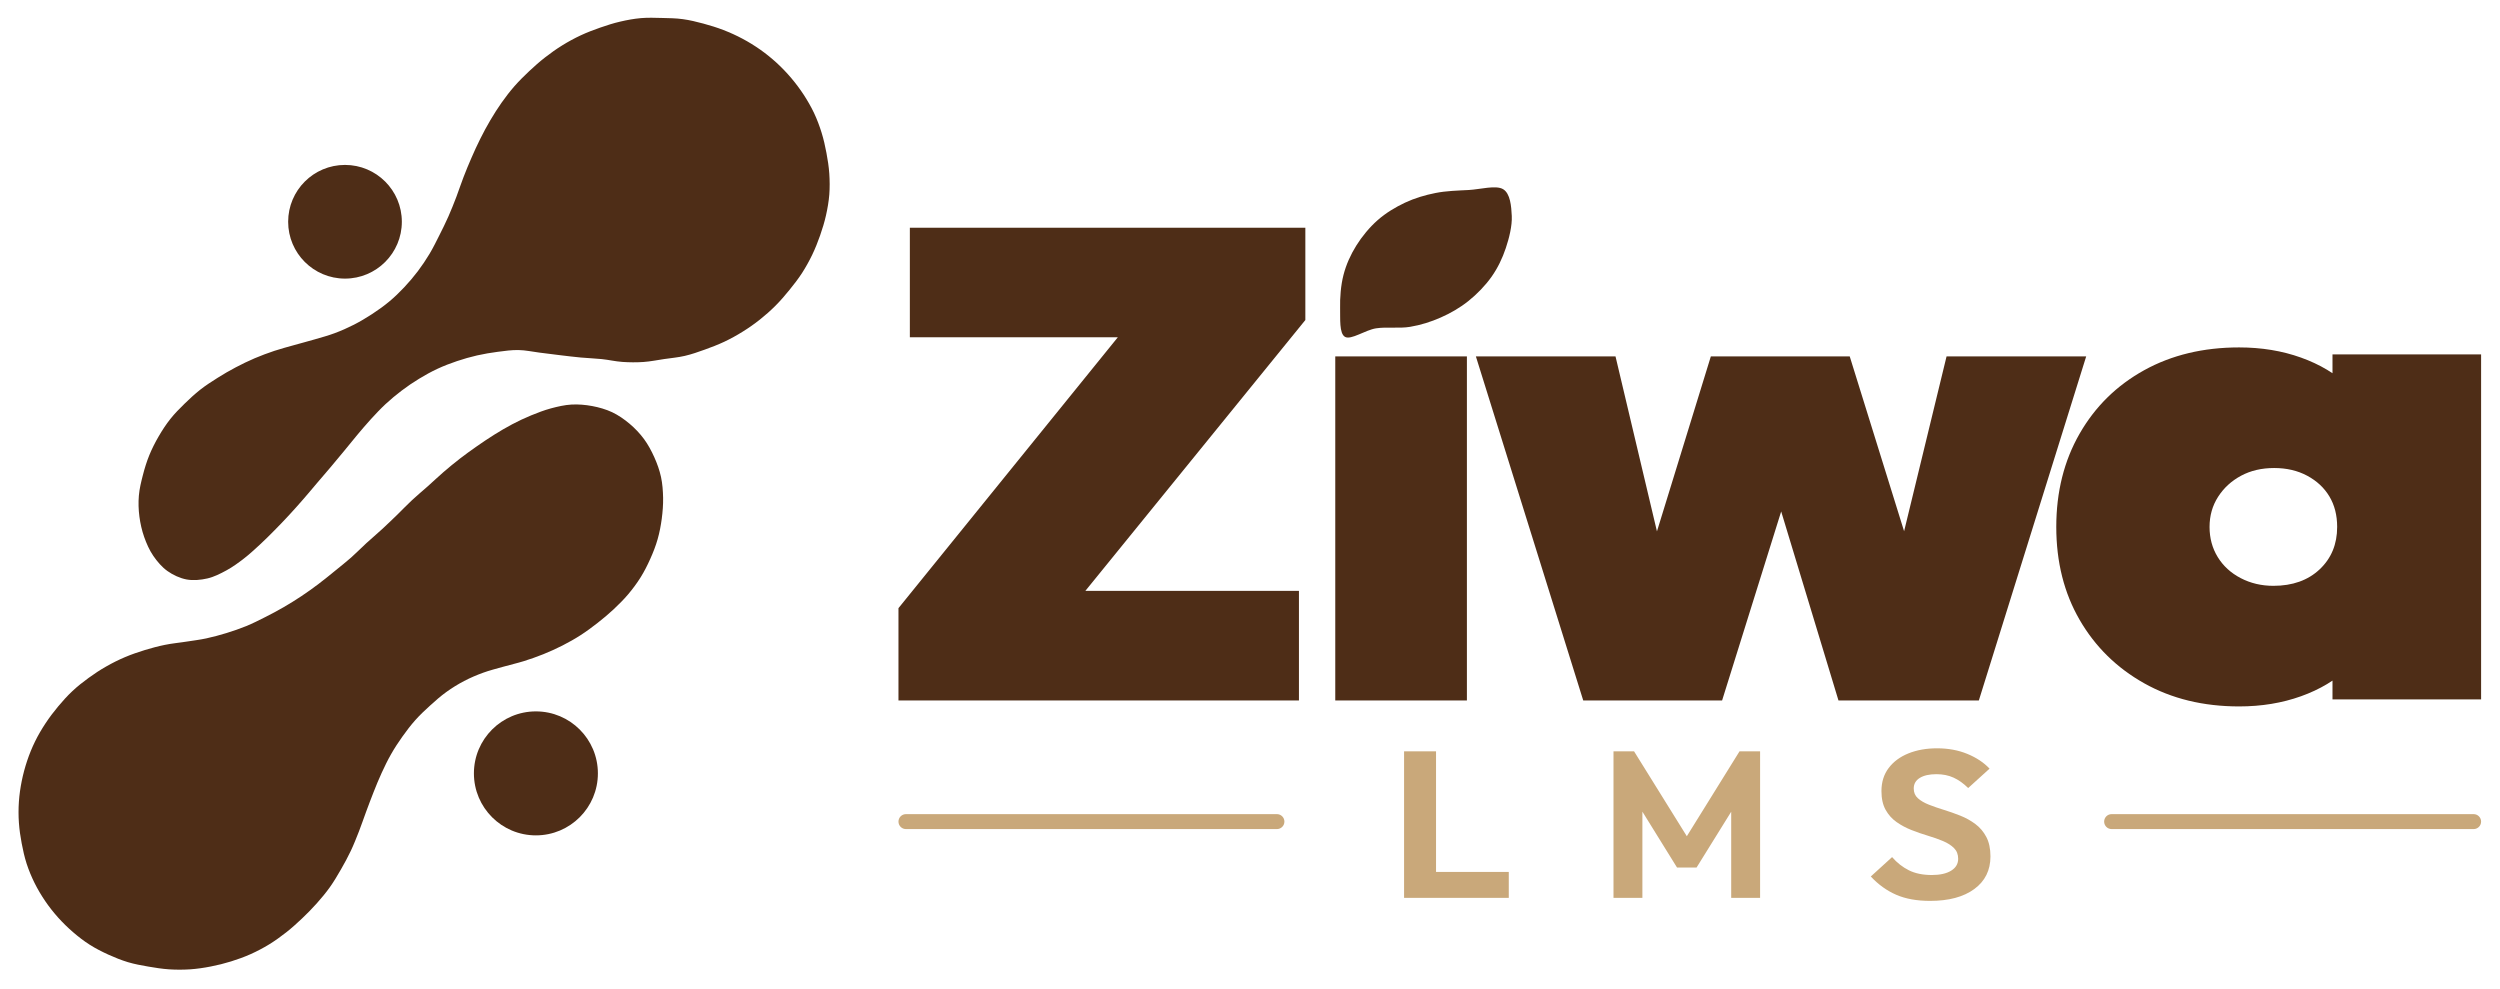
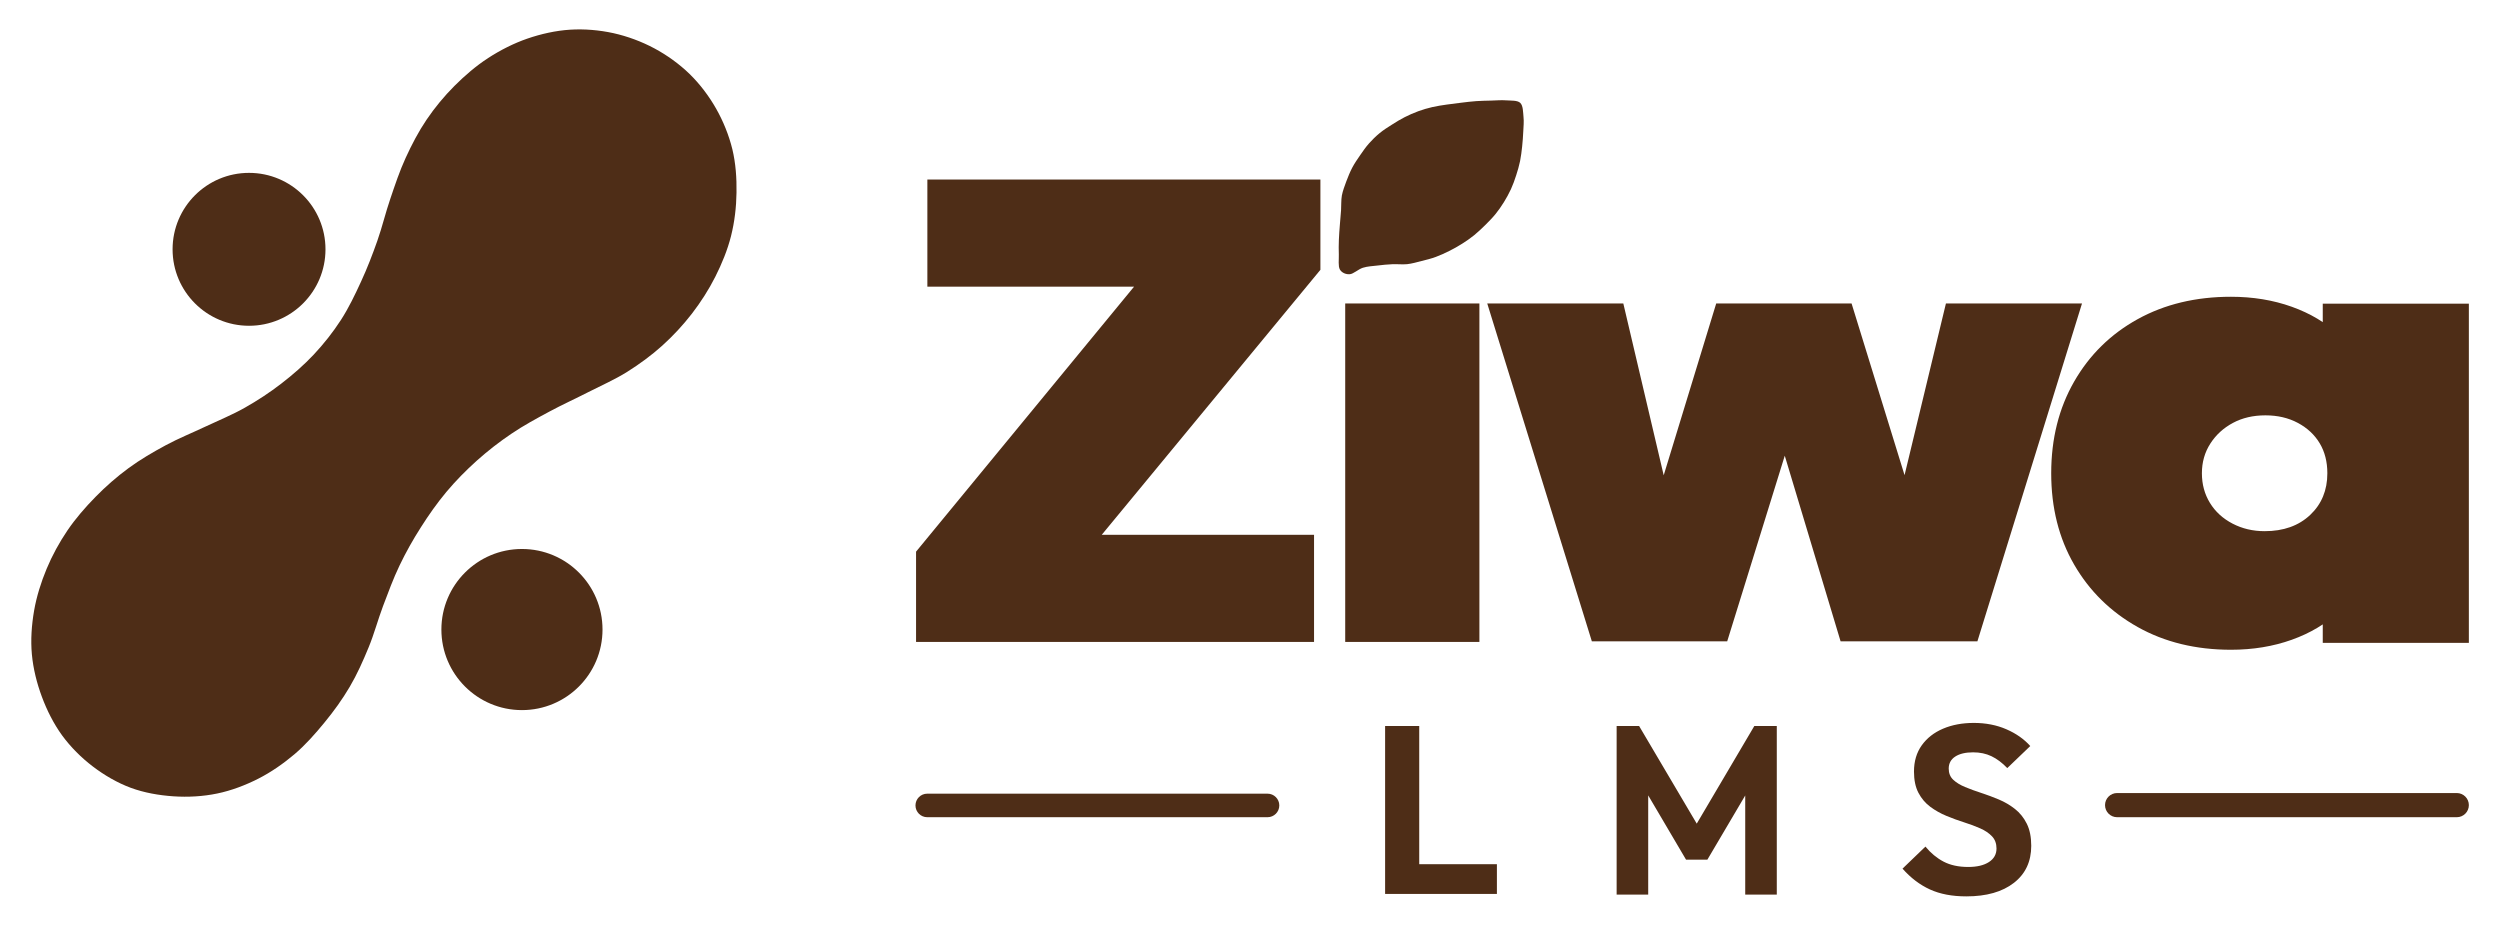
- <svg xmlns="http://www.w3.org/2000/svg" viewBox="105 101.875 835 330.25" width="835" height="330" role="img" aria-label="Ziwa LMS">
-   <g transform="translate(100 100)">
-     <path fill="#4E2D17" d="M218.94 7.93C216.62 8.13 214.30 8.56 212.03 9.09C209.76 9.61 207.52 10.33 205.31 11.10C203.11 11.87 200.91 12.70 198.79 13.69C196.68 14.68 194.61 15.80 192.63 17.03C190.64 18.26 188.72 19.62 186.88 21.06C185.04 22.49 183.29 24.05 181.58 25.65C179.88 27.25 178.21 28.90 176.67 30.65C175.13 32.41 173.70 34.27 172.35 36.18C171.00 38.08 169.76 40.07 168.57 42.08C167.38 44.09 166.27 46.16 165.23 48.25C164.18 50.33 163.21 52.47 162.28 54.61C161.34 56.75 160.45 58.92 159.61 61.10C158.76 63.28 158.05 65.51 157.22 67.69C156.38 69.88 155.52 72.06 154.58 74.19C153.63 76.33 152.60 78.43 151.54 80.52C150.49 82.61 149.46 84.71 148.26 86.72C147.06 88.72 145.75 90.67 144.34 92.54C142.93 94.40 141.41 96.19 139.81 97.89C138.21 99.59 136.52 101.23 134.72 102.72C132.93 104.21 131.01 105.57 129.06 106.85C127.10 108.13 125.08 109.33 123.00 110.40C120.92 111.46 118.77 112.41 116.58 113.23C114.40 114.05 112.13 114.65 109.89 115.31C107.64 115.97 105.38 116.55 103.13 117.19C100.88 117.83 98.61 118.41 96.39 119.15C94.17 119.89 91.98 120.71 89.83 121.62C87.68 122.54 85.57 123.56 83.50 124.65C81.43 125.74 79.40 126.91 77.43 128.16C75.45 129.40 73.47 130.68 71.63 132.12C69.80 133.56 68.07 135.16 66.40 136.79C64.73 138.42 63.06 140.10 61.62 141.92C60.17 143.75 58.88 145.73 57.71 147.75C56.54 149.76 55.47 151.87 54.59 154.02C53.71 156.18 53.02 158.43 52.44 160.69C51.86 162.94 51.29 165.24 51.10 167.55C50.90 169.86 50.98 172.24 51.28 174.54C51.58 176.84 52.10 179.16 52.87 181.35C53.64 183.53 54.61 185.75 55.91 187.65C57.21 189.55 58.80 191.43 60.66 192.75C62.51 194.07 64.82 195.14 67.04 195.56C69.26 195.97 71.74 195.74 73.97 195.23C76.19 194.73 78.36 193.62 80.40 192.51C82.44 191.40 84.36 190.00 86.21 188.57C88.05 187.15 89.77 185.55 91.49 183.97C93.21 182.38 94.87 180.73 96.51 179.06C98.16 177.40 99.77 175.71 101.36 173.99C102.95 172.27 104.50 170.53 106.04 168.76C107.58 167.00 109.07 165.20 110.58 163.42C112.10 161.64 113.63 159.87 115.14 158.09C116.64 156.30 118.14 154.50 119.63 152.70C121.12 150.90 122.57 149.06 124.08 147.27C125.58 145.49 127.09 143.69 128.67 141.97C130.25 140.25 131.85 138.53 133.56 136.94C135.28 135.35 137.08 133.85 138.94 132.44C140.80 131.03 142.74 129.70 144.74 128.49C146.73 127.27 148.79 126.14 150.90 125.15C153.02 124.17 155.21 123.32 157.43 122.58C159.64 121.83 161.90 121.19 164.17 120.67C166.45 120.16 168.75 119.77 171.06 119.47C173.37 119.17 175.71 118.83 178.03 118.88C180.35 118.92 182.65 119.44 184.96 119.73C187.27 120.02 189.58 120.32 191.89 120.60C194.20 120.87 196.51 121.17 198.83 121.38C201.15 121.60 203.48 121.66 205.80 121.90C208.12 122.14 210.41 122.69 212.74 122.85C215.07 123.01 217.43 123.03 219.76 122.87C222.08 122.71 224.38 122.23 226.69 121.89C228.99 121.55 231.31 121.36 233.58 120.83C235.84 120.31 238.07 119.52 240.27 118.73C242.47 117.94 244.66 117.10 246.77 116.11C248.88 115.11 250.94 113.98 252.92 112.74C254.91 111.51 256.83 110.16 258.66 108.71C260.49 107.26 262.25 105.70 263.90 104.05C265.55 102.40 267.08 100.61 268.55 98.80C270.02 96.99 271.47 95.13 272.74 93.18C274.00 91.22 275.15 89.16 276.16 87.06C277.17 84.95 278.04 82.77 278.81 80.57C279.58 78.36 280.27 76.11 280.78 73.83C281.29 71.56 281.69 69.25 281.88 66.93C282.06 64.61 282.03 62.23 281.88 59.91C281.72 57.59 281.36 55.29 280.93 53.01C280.50 50.72 279.99 48.43 279.30 46.21C278.61 43.99 277.78 41.77 276.79 39.67C275.79 37.56 274.61 35.52 273.34 33.56C272.06 31.61 270.65 29.72 269.14 27.94C267.63 26.16 266.00 24.46 264.28 22.88C262.56 21.31 260.73 19.83 258.82 18.48C256.91 17.14 254.91 15.90 252.85 14.81C250.79 13.71 248.64 12.74 246.47 11.90C244.29 11.06 242.04 10.37 239.79 9.76C237.53 9.16 235.25 8.59 232.94 8.28C230.64 7.96 228.29 7.93 225.95 7.88C223.62 7.82 221.26 7.73 218.94 7.93Z" />
-     <circle fill="#4E2D17" cx="120.0" cy="76.0" r="19.0" />
-     <path fill="#4E2D17" d="M195.69 137.10C193.39 137.23 191.06 137.78 188.81 138.38C186.57 138.99 184.37 139.84 182.21 140.72C180.05 141.61 177.93 142.61 175.87 143.70C173.80 144.78 171.80 145.99 169.81 147.22C167.83 148.46 165.90 149.77 163.98 151.11C162.07 152.45 160.17 153.81 158.32 155.24C156.48 156.67 154.67 158.16 152.91 159.68C151.14 161.21 149.45 162.83 147.71 164.38C145.96 165.93 144.16 167.42 142.45 169.01C140.74 170.60 139.13 172.30 137.46 173.93C135.78 175.55 134.10 177.18 132.38 178.76C130.67 180.35 128.87 181.84 127.15 183.42C125.43 185.00 123.80 186.68 122.05 188.23C120.30 189.77 118.46 191.22 116.65 192.69C114.84 194.16 113.03 195.65 111.17 197.05C109.30 198.46 107.40 199.83 105.46 201.12C103.52 202.41 101.53 203.65 99.51 204.82C97.49 205.99 95.43 207.09 93.34 208.14C91.26 209.19 89.17 210.25 87.01 211.14C84.85 212.02 82.63 212.78 80.40 213.47C78.17 214.15 75.91 214.77 73.63 215.26C71.35 215.75 69.03 216.02 66.73 216.38C64.43 216.74 62.10 216.95 59.82 217.42C57.54 217.88 55.27 218.49 53.05 219.17C50.82 219.86 48.59 220.62 46.45 221.53C44.31 222.44 42.20 223.49 40.18 224.65C38.15 225.80 36.19 227.09 34.30 228.47C32.42 229.84 30.56 231.29 28.87 232.89C27.17 234.48 25.60 236.23 24.11 238.02C22.61 239.81 21.20 241.68 19.91 243.63C18.63 245.57 17.43 247.60 16.41 249.69C15.38 251.78 14.50 253.96 13.76 256.17C13.02 258.38 12.41 260.65 11.95 262.93C11.49 265.21 11.16 267.52 11.00 269.84C10.84 272.16 10.84 274.53 11.00 276.85C11.16 279.17 11.50 281.48 11.93 283.76C12.36 286.04 12.87 288.34 13.58 290.55C14.30 292.76 15.21 294.94 16.24 297.03C17.28 299.11 18.48 301.14 19.79 303.06C21.10 304.99 22.56 306.83 24.11 308.57C25.67 310.30 27.35 311.95 29.12 313.47C30.88 314.99 32.75 316.44 34.71 317.68C36.68 318.93 38.78 319.99 40.90 320.96C43.03 321.92 45.21 322.81 47.44 323.48C49.67 324.15 51.98 324.56 54.27 324.96C56.56 325.36 58.88 325.72 61.20 325.88C63.52 326.03 65.88 326.03 68.21 325.88C70.53 325.72 72.85 325.38 75.13 324.93C77.42 324.49 79.70 323.92 81.92 323.23C84.15 322.54 86.35 321.74 88.48 320.79C90.61 319.83 92.69 318.74 94.68 317.52C96.66 316.30 98.57 314.92 100.40 313.48C102.23 312.04 103.97 310.46 105.66 308.86C107.35 307.25 109.00 305.59 110.55 303.84C112.10 302.10 113.61 300.30 114.96 298.40C116.31 296.51 117.49 294.48 118.66 292.46C119.82 290.44 120.95 288.38 121.94 286.28C122.94 284.17 123.79 281.99 124.65 279.81C125.50 277.64 126.23 275.42 127.05 273.23C127.87 271.05 128.67 268.85 129.54 266.68C130.40 264.52 131.27 262.34 132.25 260.23C133.23 258.11 134.24 255.99 135.40 253.97C136.55 251.94 137.84 249.98 139.19 248.08C140.54 246.18 141.96 244.31 143.51 242.57C145.06 240.83 146.77 239.23 148.50 237.66C150.22 236.10 151.98 234.54 153.87 233.18C155.75 231.82 157.76 230.58 159.83 229.50C161.89 228.42 164.06 227.50 166.24 226.71C168.43 225.91 170.71 225.36 172.95 224.72C175.20 224.08 177.48 223.57 179.71 222.88C181.93 222.18 184.15 221.41 186.31 220.54C188.47 219.67 190.61 218.70 192.69 217.64C194.76 216.58 196.81 215.44 198.77 214.17C200.73 212.91 202.61 211.51 204.45 210.07C206.28 208.64 208.08 207.14 209.78 205.55C211.48 203.95 213.15 202.29 214.66 200.51C216.16 198.73 217.57 196.84 218.80 194.87C220.04 192.89 221.10 190.79 222.05 188.66C223.00 186.54 223.87 184.33 224.50 182.10C225.14 179.87 225.57 177.57 225.88 175.26C226.18 172.96 226.37 170.60 226.33 168.28C226.28 165.96 226.12 163.58 225.63 161.32C225.14 159.05 224.33 156.80 223.38 154.69C222.43 152.57 221.30 150.47 219.93 148.61C218.55 146.74 216.90 145.01 215.13 143.52C213.36 142.03 211.38 140.65 209.30 139.66C207.21 138.68 204.90 138.03 202.63 137.60C200.36 137.18 197.99 136.97 195.69 137.10Z" />
-     <circle fill="#4E2D17" cx="183.81" cy="260.38" r="20.72" />
-   </g>
-   <path fill="#4E2D17" d="M405.0 305.154 482.986 208.846H541.0L462.776 305.154ZM405.0 336.0V305.154L430.916 299.385H538.86V336.0ZM408.804 214.615V178.0H541.0V208.846L514.608 214.615ZM551.0 336.0V221.0H595.0V336.0ZM633.882 336.0 598.0 221.0H644.672L664.494 304.679L650.694 304.913L676.539 221.0H722.959L749.055 304.913L735.004 304.679L755.328 221.0H802.0L766.118 336.0H719.196L695.107 256.528H705.144L680.303 336.0ZM853.117 338.0Q835.172 338.0 821.388 330.266Q807.604 322.531 799.802 309.055Q792.0 295.578 792.0 278.0Q792.0 260.422 799.802 246.828Q807.604 233.234 821.388 225.617Q835.172 218.0 853.117 218.0Q864.3 218.0 873.793 221.398Q883.286 224.797 889.658 230.891Q896.029 236.984 897.85 244.953V311.047Q896.029 319.016 889.658 325.109Q883.286 331.203 873.793 334.602Q864.3 338.0 853.117 338.0ZM864.56 297.688Q874.183 297.688 880.035 292.18Q885.886 286.672 885.886 278.0Q885.886 272.141 883.286 267.805Q880.685 263.469 875.874 260.891Q871.062 258.312 864.821 258.312Q858.579 258.312 853.767 260.891Q848.956 263.469 846.095 267.922Q843.234 272.375 843.234 278.0Q843.234 283.625 845.965 288.078Q848.696 292.531 853.637 295.109Q858.579 297.688 864.56 297.688ZM884.326 335.656V304.719L891.348 276.594L884.326 248.703V220.344H934.0V335.656Z" />
-   <path fill="#4E2D17" d="M607.12 165.12C604.74 163.67 599.44 165.17 595.67 165.38C591.90 165.58 588.09 165.67 584.53 166.38C580.97 167.08 577.54 168.11 574.31 169.62C571.09 171.14 567.89 173.06 565.17 175.46C562.45 177.85 559.92 180.93 558.02 183.98C556.12 187.03 554.65 190.29 553.75 193.77C552.85 197.25 552.54 201.41 552.62 204.86C552.71 208.31 552.27 213.35 554.27 214.48C556.27 215.61 561.02 212.18 564.64 211.62C568.27 211.07 572.39 211.73 576.00 211.12C579.60 210.52 583.00 209.44 586.26 208.00C589.52 206.56 592.70 204.74 595.53 202.47C598.36 200.20 601.15 197.34 603.23 194.40C605.31 191.45 606.87 188.20 608.00 184.81C609.13 181.43 610.15 177.37 610.00 174.08C609.85 170.80 609.51 166.58 607.12 165.12Z" />
-   <path fill="#C9A87A" d="M574.0 402.0V353.0H584.684V402.0ZM581.923 402.0V393.329H609.0V402.0ZM644.0 402.0V353.0H650.869L670.419 384.457H666.602L686.131 353.0H693.0V402.0H683.342V369.701L685.199 370.209L671.758 391.86H665.242L651.822 370.209L653.658 369.701V402.0ZM749.822 403.0Q743.22 403.0 738.516 400.963Q733.811 398.926 730.0 394.845L737.12 388.364Q739.594 391.214 742.756 392.783Q745.918 394.352 750.41 394.352Q754.499 394.352 756.853 392.906Q759.207 391.46 759.207 388.927Q759.207 386.739 757.816 385.349Q756.424 383.96 754.144 383.003Q751.863 382.046 749.119 381.226Q746.374 380.406 743.641 379.333Q740.908 378.26 738.628 376.659Q736.347 375.058 734.956 372.564Q733.564 370.07 733.564 366.291Q733.564 361.781 735.98 358.583Q738.396 355.385 742.601 353.692Q746.807 352.0 752.149 352.0Q757.739 352.0 762.277 353.868Q766.815 355.736 769.699 358.797L762.555 365.278Q760.166 362.928 757.642 361.788Q755.118 360.648 751.94 360.648Q748.408 360.648 746.382 361.893Q744.357 363.139 744.357 365.433Q744.357 367.452 745.748 368.697Q747.14 369.943 749.42 370.84Q751.701 371.737 754.445 372.581Q757.19 373.426 759.923 374.513Q762.656 375.6 764.936 377.296Q767.217 378.992 768.608 381.616Q770.0 384.241 770.0 388.139Q770.0 395.07 764.604 399.035Q759.208 403.0 749.822 403.0Z" />
-   <rect fill="#C9A87A" x="405" y="374" width="129" height="5" rx="2.5" />
-   <rect fill="#C9A87A" x="808" y="374" width="126" height="5" rx="2.5" />
+ <svg xmlns="http://www.w3.org/2000/svg" viewBox="251 181.25 516.12 191.37" width="516" height="191" role="img" aria-label="Ziwa LMS">
+   <path fill="#4E2D17" d="M368.44 187.39C365.47 187.58 362.42 188.27 359.60 189.24C356.78 190.22 354.02 191.62 351.51 193.25C349.00 194.88 346.67 196.89 344.55 199.01C342.43 201.13 340.47 203.50 338.79 205.98C337.11 208.46 335.70 211.17 334.45 213.90C333.19 216.64 332.24 219.52 331.27 222.38C330.29 225.23 329.60 228.19 328.60 231.03C327.60 233.87 326.51 236.70 325.25 239.43C323.99 242.17 322.68 244.92 321.05 247.44C319.42 249.96 317.52 252.36 315.47 254.55C313.41 256.74 311.11 258.75 308.73 260.58C306.35 262.42 303.80 264.09 301.18 265.57C298.57 267.05 295.75 268.19 293.02 269.48C290.30 270.77 287.48 271.90 284.83 273.33C282.18 274.76 279.55 276.29 277.13 278.07C274.71 279.85 272.41 281.86 270.31 284.01C268.21 286.15 266.20 288.46 264.51 290.94C262.83 293.42 261.35 296.12 260.20 298.89C259.05 301.65 258.12 304.60 257.61 307.54C257.10 310.49 256.88 313.59 257.15 316.55C257.42 319.52 258.18 322.55 259.22 325.34C260.26 328.14 261.66 330.93 263.41 333.34C265.17 335.74 267.38 337.95 269.75 339.75C272.12 341.56 274.83 343.14 277.61 344.17C280.40 345.20 283.48 345.73 286.45 345.93C289.43 346.13 292.55 345.96 295.47 345.35C298.38 344.75 301.30 343.64 303.96 342.29C306.62 340.94 309.16 339.17 311.44 337.24C313.73 335.30 315.75 333.00 317.66 330.67C319.57 328.35 321.36 325.88 322.88 323.29C324.41 320.70 325.64 317.92 326.79 315.13C327.94 312.35 328.71 309.41 329.77 306.59C330.84 303.77 331.88 300.92 333.18 298.21C334.48 295.49 335.97 292.84 337.59 290.31C339.20 287.77 340.95 285.28 342.88 282.97C344.81 280.67 346.95 278.50 349.19 276.49C351.43 274.49 353.83 272.62 356.33 270.94C358.82 269.25 361.49 267.81 364.15 266.38C366.80 264.95 369.55 263.71 372.24 262.33C374.93 260.96 377.72 259.74 380.26 258.15C382.80 256.55 385.27 254.75 387.50 252.74C389.73 250.73 391.82 248.48 393.65 246.11C395.48 243.73 397.14 241.15 398.49 238.47C399.84 235.79 401.01 232.95 401.74 230.05C402.47 227.15 402.83 224.08 402.87 221.09C402.92 218.10 402.71 215.01 402.01 212.11C401.30 209.22 400.13 206.32 398.66 203.73C397.19 201.14 395.31 198.64 393.18 196.56C391.05 194.49 388.51 192.66 385.88 191.25C383.26 189.85 380.34 188.76 377.43 188.11C374.53 187.47 371.41 187.20 368.44 187.39Z" />
+   <circle fill="#4E2D17" cx="302.06" cy="232.81" r="15.81" />
+   <circle fill="#4E2D17" cx="358.5" cy="311.44" r="16.66" />
+   <path fill="#4E2D17" d="M440.0 295.333 487.95 237.047H523.62L475.524 295.333ZM440.0 314.0V295.333L455.935 291.841H522.304V314.0ZM442.339 240.539V218.38H523.62V237.047L507.393 240.539ZM528.75 314.0V244.0H556.5V314.0ZM579.755 313.88 558.12 244.0H586.26L598.212 294.848L589.891 294.99L605.474 244.0H633.463L649.197 294.99L640.725 294.848L652.98 244.0H681.12L659.485 313.88H631.194L616.67 265.589H622.721L607.744 313.88ZM711.924 315.62Q701.009 315.62 692.625 310.915Q684.241 306.21 679.496 298.012Q674.75 289.813 674.75 279.12Q674.75 268.427 679.496 260.157Q684.241 251.888 692.625 247.254Q701.009 242.62 711.924 242.62Q718.726 242.62 724.5 244.687Q730.274 246.755 734.149 250.462Q738.025 254.169 739.132 259.016V299.224Q738.025 304.071 734.149 307.778Q730.274 311.485 724.5 313.553Q718.726 315.62 711.924 315.62ZM718.884 291.097Q724.737 291.097 728.296 287.746Q731.855 284.395 731.855 279.12Q731.855 275.556 730.274 272.918Q728.692 270.28 725.765 268.712Q722.839 267.143 719.042 267.143Q715.246 267.143 712.319 268.712Q709.393 270.28 707.653 272.989Q705.913 275.698 705.913 279.12Q705.913 282.542 707.574 285.251Q709.235 287.96 712.24 289.528Q715.246 291.097 718.884 291.097ZM730.906 314.194V295.374L735.177 278.265L730.906 261.298V244.046H761.12V314.194Z" />
+   <path fill="#4E2D17" d="M558.94 202.05C557.92 202.08 556.89 202.09 555.87 202.16C554.86 202.23 553.84 202.36 552.83 202.48C551.81 202.60 550.80 202.72 549.79 202.87C548.78 203.02 547.77 203.16 546.78 203.39C545.78 203.62 544.79 203.91 543.84 204.26C542.88 204.61 541.94 205.03 541.03 205.49C540.12 205.95 539.25 206.49 538.39 207.04C537.53 207.58 536.65 208.14 535.87 208.78C535.08 209.43 534.34 210.15 533.67 210.91C532.99 211.67 532.41 212.52 531.83 213.36C531.25 214.20 530.66 215.05 530.19 215.95C529.72 216.85 529.34 217.80 528.98 218.75C528.63 219.71 528.25 220.68 528.06 221.67C527.88 222.67 527.96 223.71 527.89 224.73C527.81 225.75 527.72 226.77 527.64 227.79C527.57 228.80 527.47 229.82 527.44 230.84C527.40 231.86 527.39 232.89 527.43 233.91C527.46 234.93 527.26 236.29 527.64 236.97C528.01 237.64 528.88 238.02 529.68 237.96C530.47 237.90 531.45 236.92 532.41 236.62C533.37 236.32 534.42 236.28 535.43 236.16C536.44 236.04 537.46 235.93 538.48 235.89C539.50 235.84 540.54 235.98 541.55 235.88C542.56 235.77 543.54 235.48 544.52 235.23C545.51 234.99 546.50 234.74 547.46 234.39C548.42 234.04 549.35 233.61 550.26 233.15C551.18 232.69 552.07 232.20 552.93 231.65C553.79 231.11 554.64 230.52 555.43 229.88C556.22 229.24 556.96 228.52 557.69 227.81C558.41 227.09 559.14 226.36 559.79 225.57C560.43 224.79 561.02 223.94 561.56 223.07C562.09 222.21 562.59 221.31 563.02 220.38C563.44 219.46 563.79 218.49 564.10 217.52C564.42 216.55 564.70 215.57 564.91 214.57C565.11 213.57 565.23 212.55 565.34 211.54C565.45 210.52 565.52 209.50 565.57 208.48C565.62 207.46 565.73 206.41 565.62 205.42C565.52 204.42 565.55 203.09 564.94 202.52C564.34 201.96 563.00 202.08 562.00 202.00C561.00 201.92 559.96 202.03 558.94 202.05Z" />
+   <path fill="#4E2D17" d="M537.0 366.12V331.38H544.057V366.12ZM542.234 366.12V359.973H560.12V366.12ZM584.88 366.25V331.38H589.523L602.737 353.766H600.157L613.357 331.38H618.0V366.25H611.472V343.265L612.727 343.626L603.642 359.034H599.238L590.167 343.626L591.408 343.265V366.25ZM657.192 366.62Q652.798 366.62 649.667 365.187Q646.536 363.755 644.0 360.884L648.739 356.326Q650.385 358.33 652.489 359.434Q654.594 360.538 657.583 360.538Q660.304 360.538 661.871 359.521Q663.437 358.504 663.437 356.722Q663.437 355.183 662.511 354.206Q661.585 353.228 660.068 352.555Q658.55 351.882 656.723 351.306Q654.897 350.729 653.078 349.974Q651.259 349.22 649.742 348.094Q648.224 346.968 647.298 345.213Q646.372 343.459 646.372 340.801Q646.372 337.629 647.98 335.38Q649.587 333.13 652.386 331.94Q655.185 330.75 658.74 330.75Q662.46 330.75 665.48 332.064Q668.5 333.378 670.419 335.531L665.665 340.089Q664.076 338.436 662.396 337.634Q660.716 336.832 658.601 336.832Q656.25 336.832 654.902 337.708Q653.554 338.584 653.554 340.198Q653.554 341.618 654.48 342.494Q655.406 343.37 656.924 344.001Q658.442 344.632 660.268 345.226Q662.095 345.82 663.914 346.584Q665.732 347.349 667.25 348.541Q668.768 349.734 669.694 351.58Q670.62 353.426 670.62 356.168Q670.62 361.043 667.029 363.831Q663.438 366.62 657.192 366.62Z" />
+   <rect fill="#4E2D17" x="439.88" y="345.38" width="75.24" height="4.87" rx="2.435" />
+   <rect fill="#4E2D17" x="685.88" y="345.25" width="75.24" height="5.0" rx="2.5" />
</svg>
